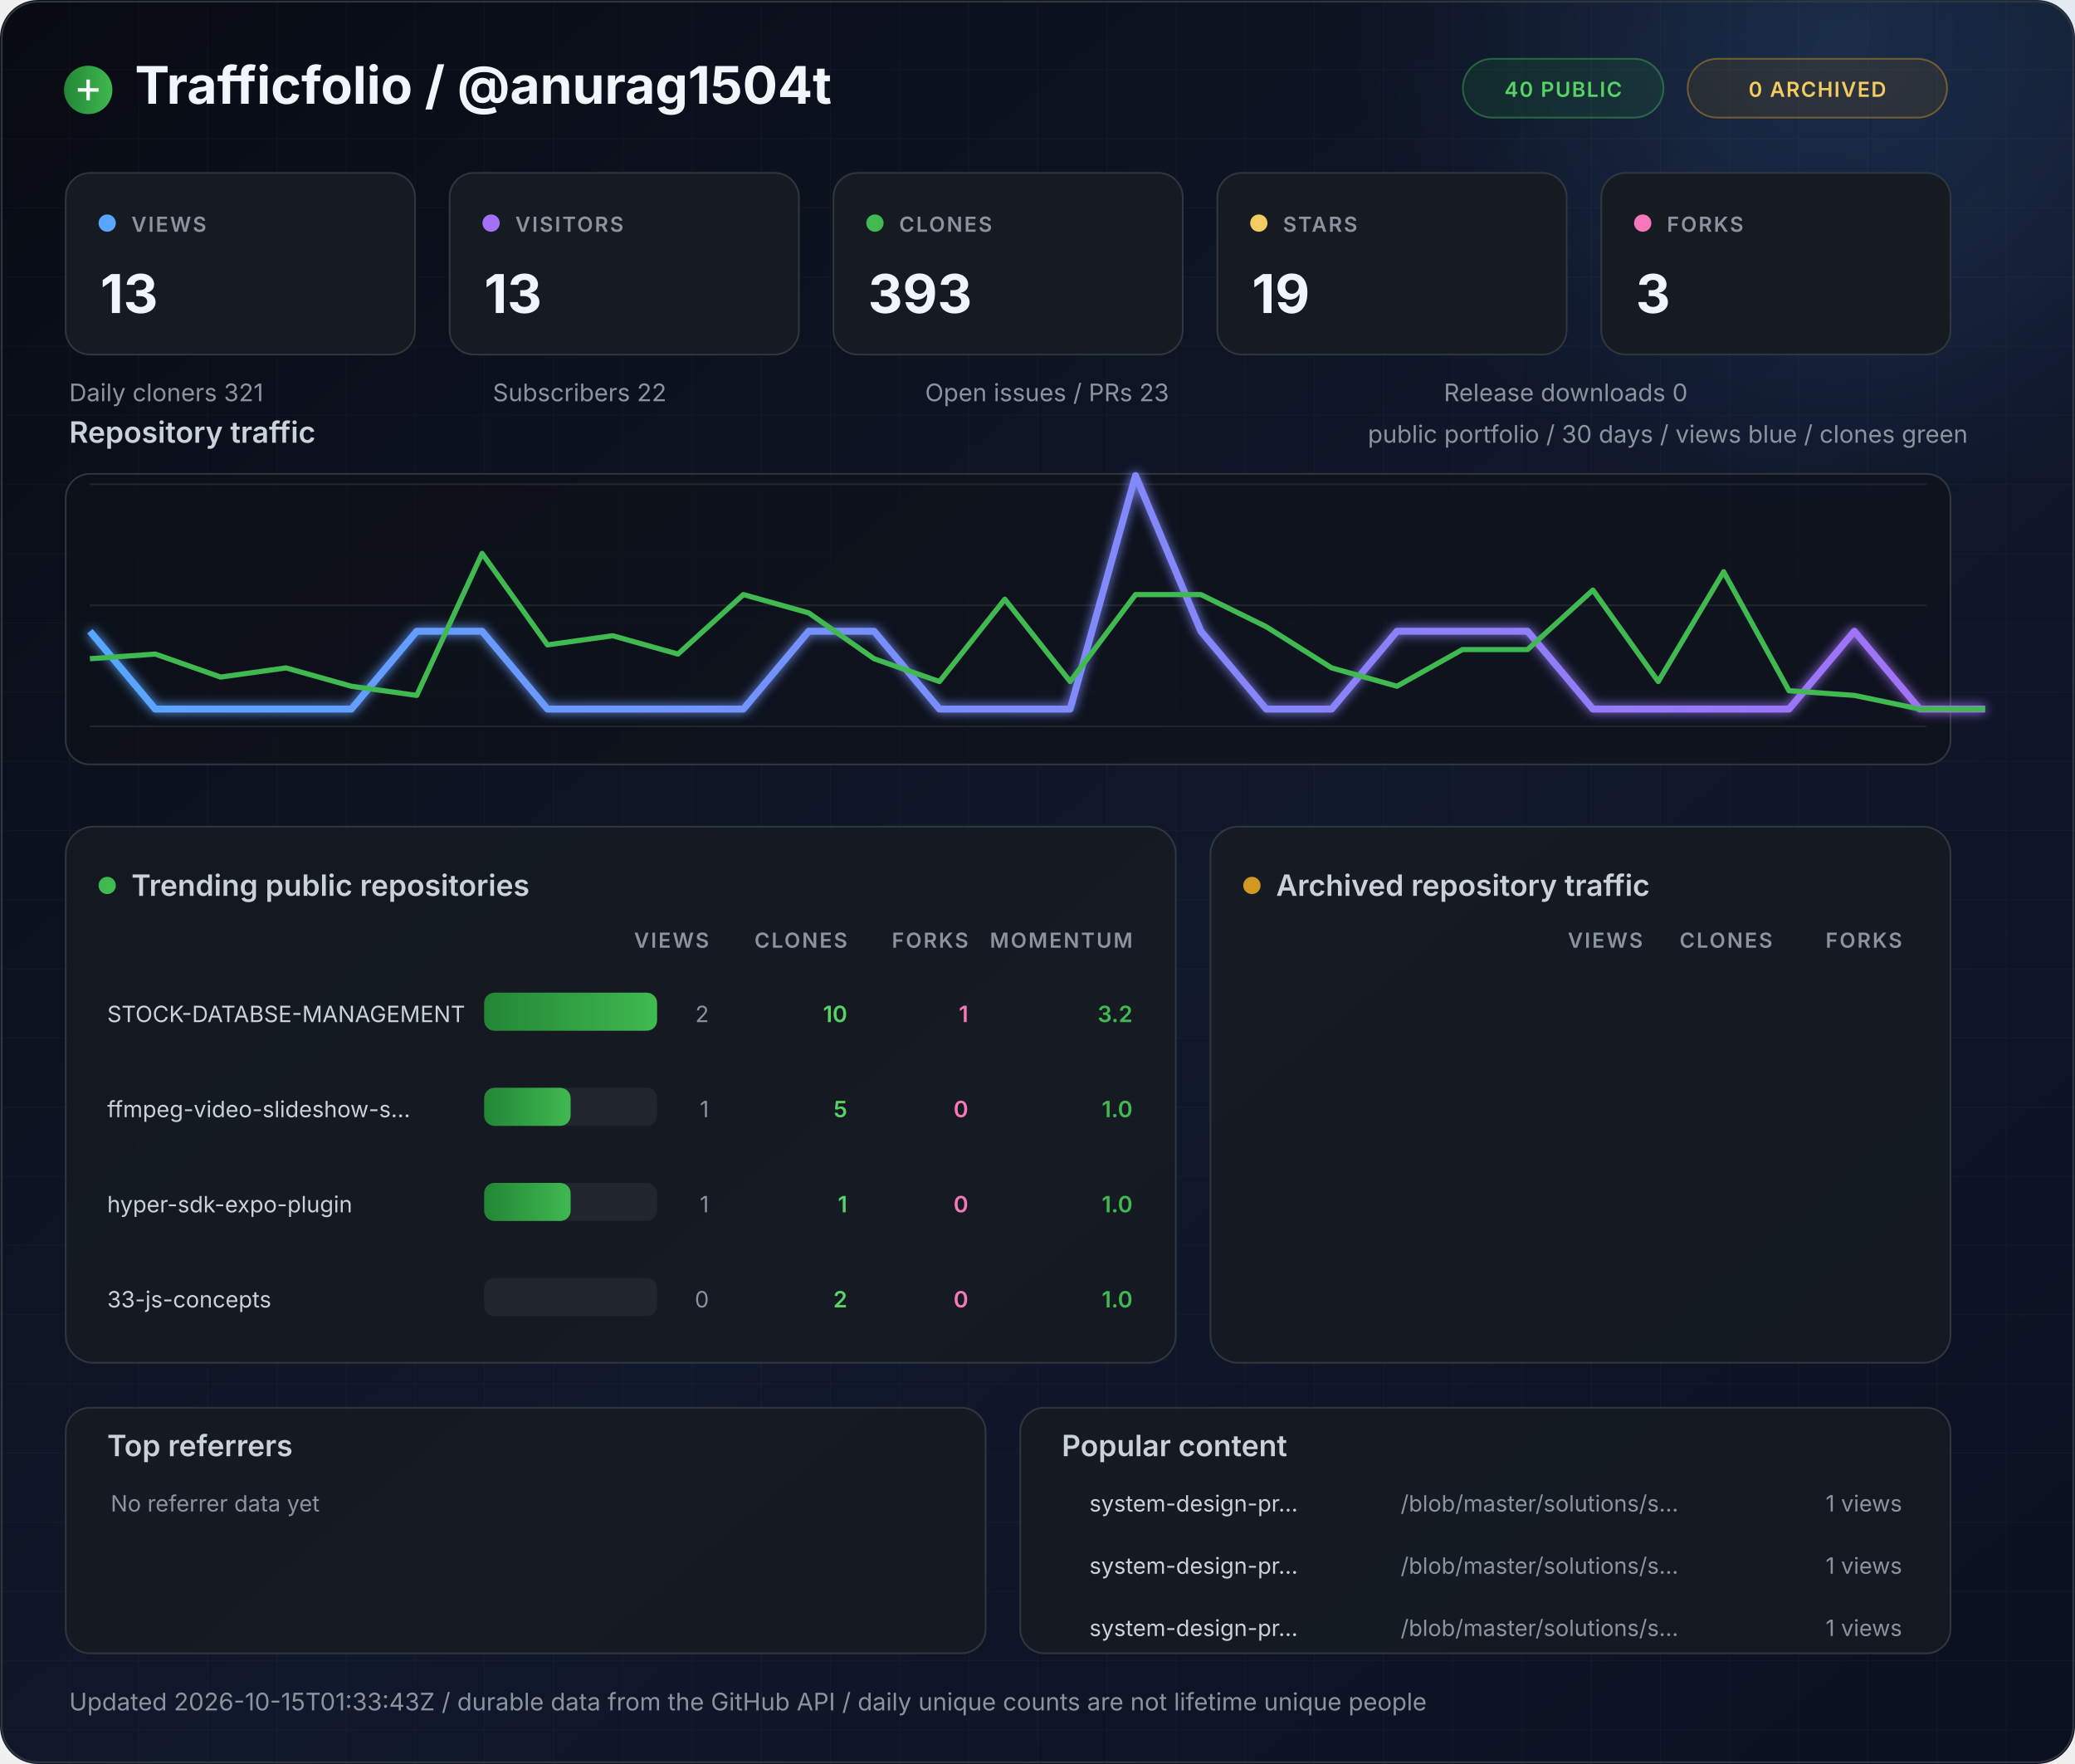
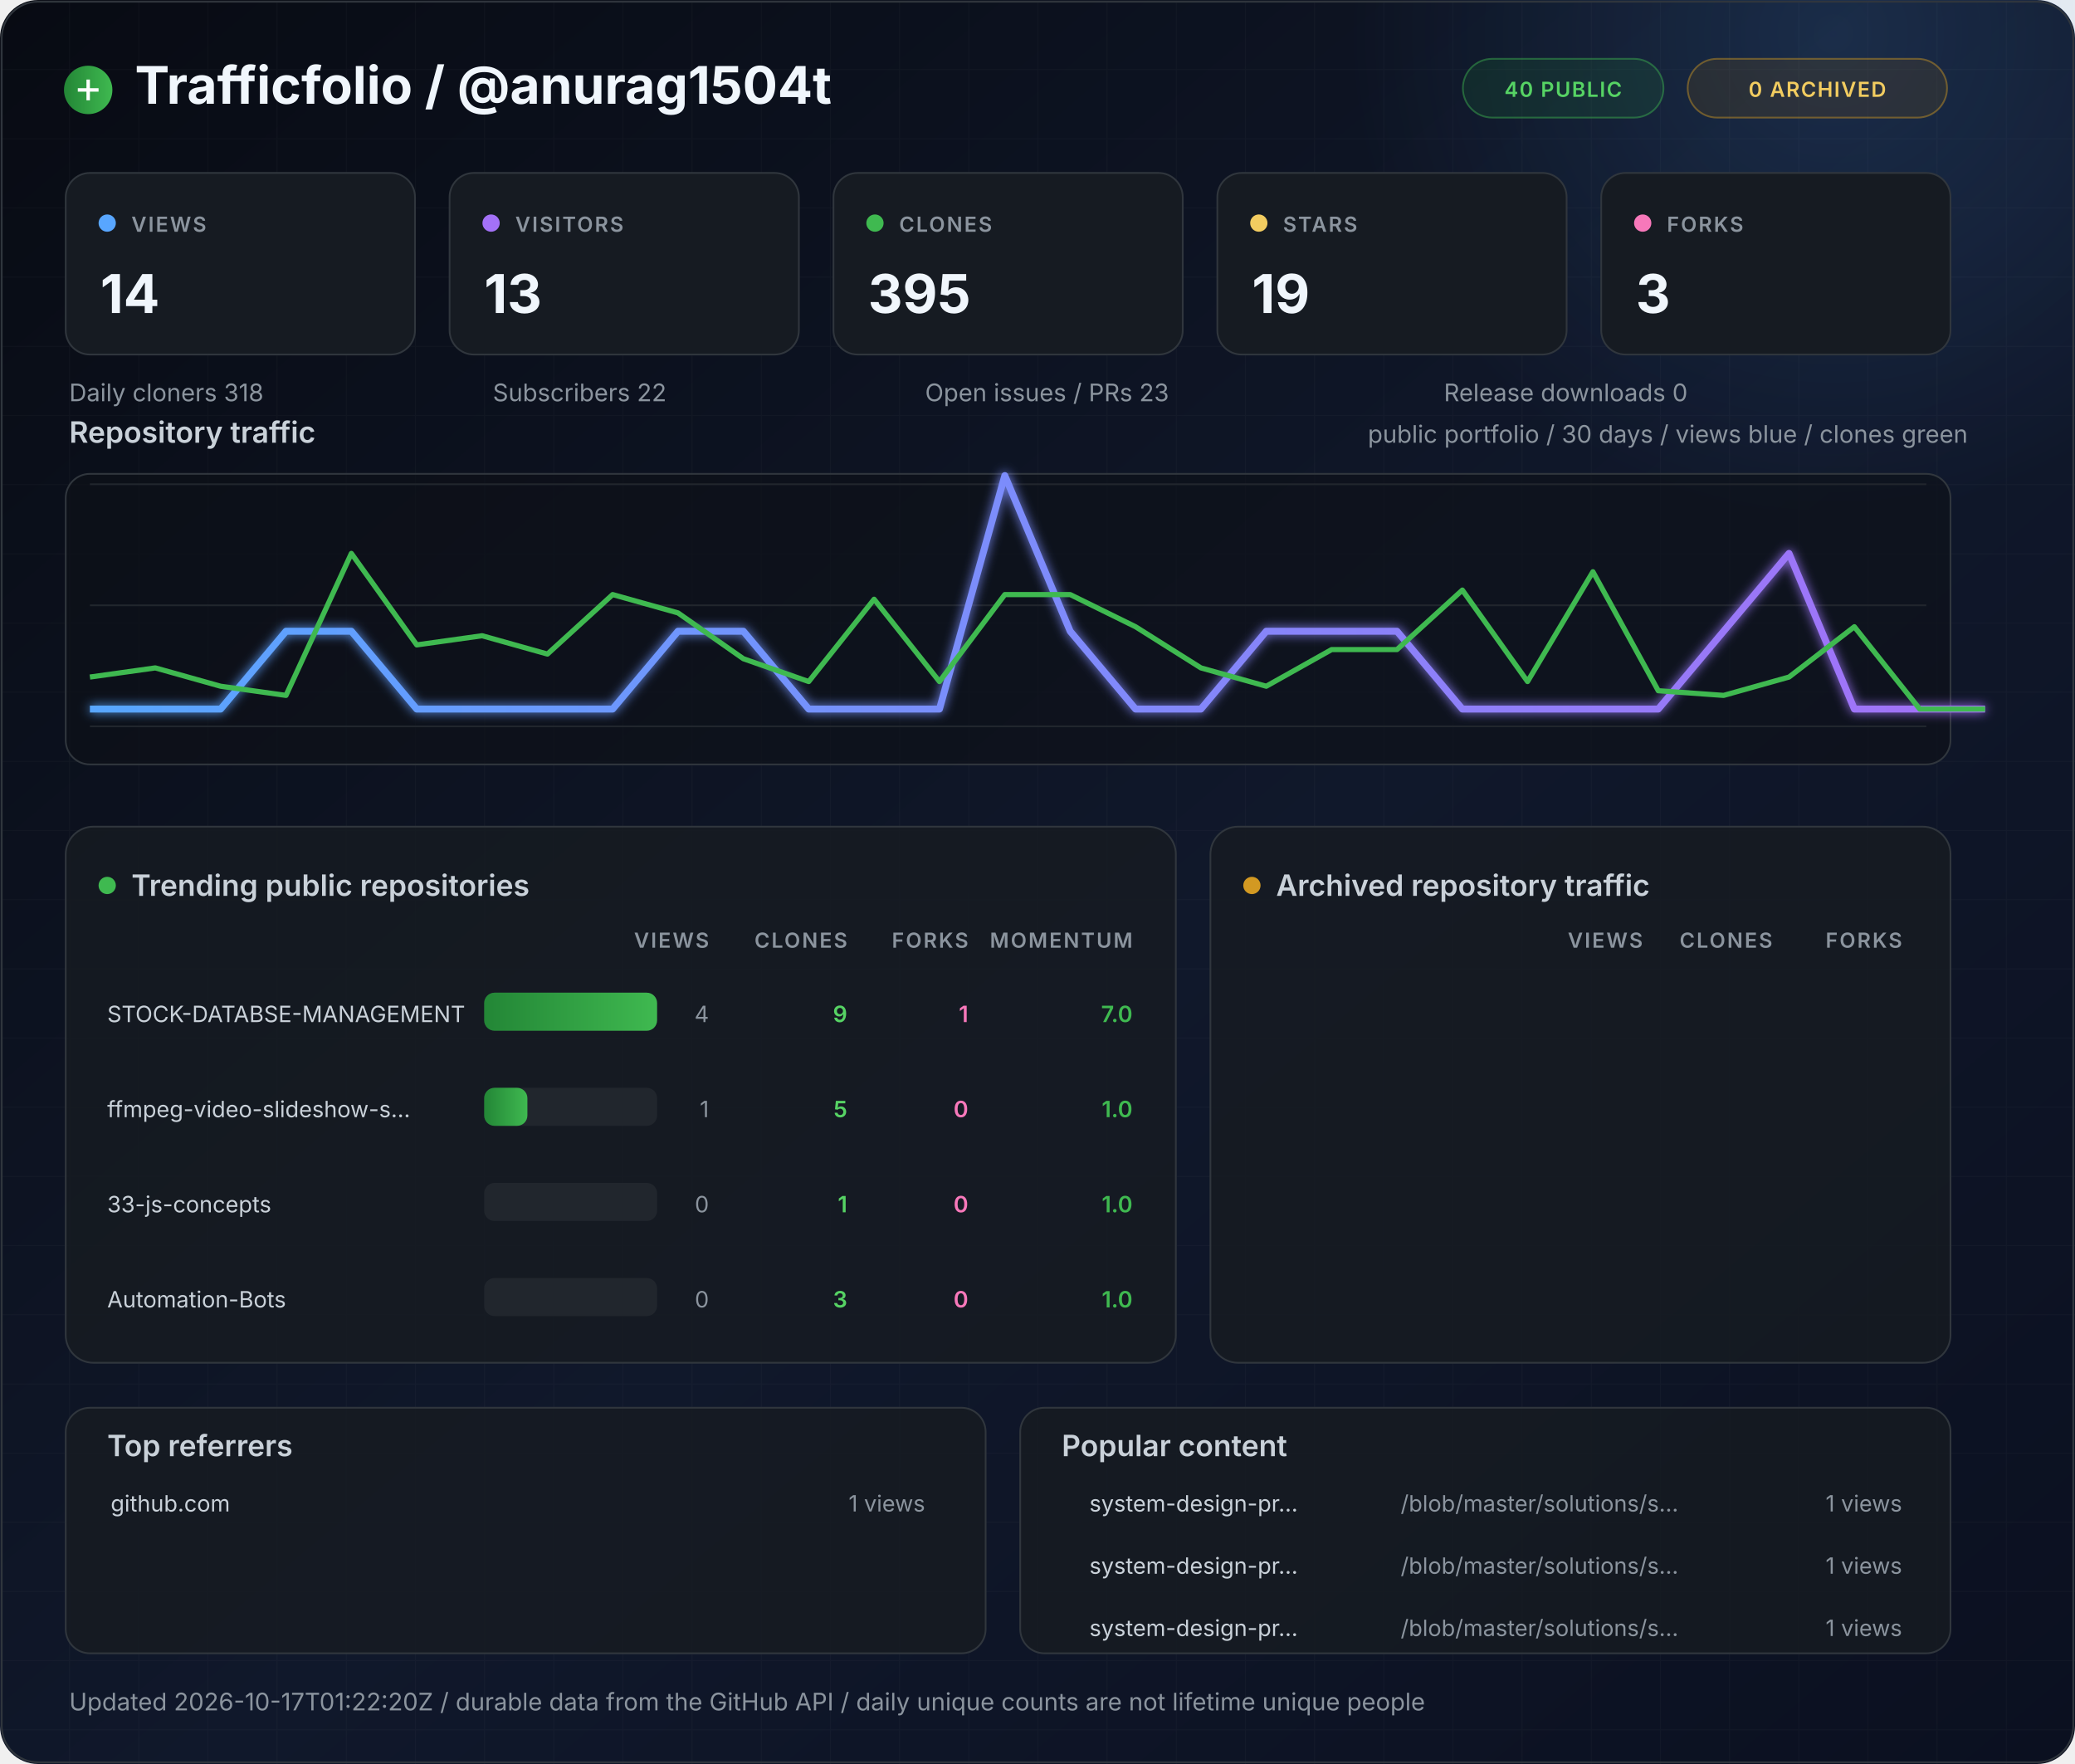
<svg xmlns="http://www.w3.org/2000/svg" width="1200" height="1020" viewBox="0 0 1200 1020" role="img" aria-label="Trafficfolio GitHub analytics dashboard for anurag1504t">
  <defs>
    <linearGradient id="bg" x1="0" y1="0" x2="1" y2="1">
      <stop stop-color="#080b13" />
      <stop offset=".55" stop-color="#10182b" />
      <stop offset="1" stop-color="#0b1020" />
    </linearGradient>
    <linearGradient id="line" x1="0" y1="0" x2="1" y2="0">
      <stop stop-color="#58a6ff" />
      <stop offset="1" stop-color="#a371f7" />
    </linearGradient>
    <linearGradient id="bar" x1="0" y1="0" x2="1" y2="0">
      <stop stop-color="#238636" />
      <stop offset="1" stop-color="#3fb950" />
    </linearGradient>
    <linearGradient id="archiveBar" x1="0" y1="0" x2="1" y2="0">
      <stop stop-color="#9e6a03" />
      <stop offset="1" stop-color="#f2cc60" />
    </linearGradient>
    <radialGradient id="ambient">
      <stop stop-color="#58a6ff" stop-opacity=".16" />
      <stop offset="1" stop-color="#58a6ff" stop-opacity="0" />
    </radialGradient>
    <pattern id="grid" width="40" height="40" patternUnits="userSpaceOnUse">
      <path d="M40 0H0V40" fill="none" stroke="#ffffff" stroke-opacity=".025" />
    </pattern>
    <filter id="glow">
      <feGaussianBlur stdDeviation="3" result="b" />
      <feMerge>
        <feMergeNode in="b" />
        <feMergeNode in="SourceGraphic" />
      </feMerge>
    </filter>
    <style>
    .title{font:750 30px -apple-system,BlinkMacSystemFont,"Segoe UI",sans-serif;fill:#f0f6fc}
    .subtitle{font:14px -apple-system,BlinkMacSystemFont,"Segoe UI",sans-serif;fill:#8b949e}
    .label{font:600 12px -apple-system,BlinkMacSystemFont,"Segoe UI",sans-serif;fill:#8b949e;letter-spacing:1px}
    .metric{font:700 31px -apple-system,BlinkMacSystemFont,"Segoe UI",sans-serif;fill:#f0f6fc}
    .section{font:600 17px -apple-system,BlinkMacSystemFont,"Segoe UI",sans-serif;fill:#c9d1d9}
    .repo,.value,.trend,.archive,.clone,.fork{font:13px -apple-system,BlinkMacSystemFont,"Segoe UI",sans-serif;fill:#c9d1d9}
    .value{fill:#8b949e} .trend{fill:#3fb950;font-weight:600} .archive{fill:#d29922}
    .clone{fill:#56d364;font-weight:600} .fork{fill:#f778ba;font-weight:600}
    .pill{font:600 12px -apple-system,BlinkMacSystemFont,"Segoe UI",sans-serif;letter-spacing:.7px}
  </style>
  </defs>
  <rect width="1200" height="1020" rx="22" fill="url(#bg)" />
  <rect width="1200" height="1020" rx="22" fill="url(#grid)" />
  <circle cx="1060" cy="20" r="280" fill="url(#ambient)" />
  <rect x="1" y="1" width="1198" height="1018" rx="21" fill="none" stroke="#30363d" />
  <circle cx="51" cy="52" r="14" fill="url(#bar)" />
  <path d="M45 52h12M51 46v12" stroke="#fff" stroke-width="2" />
  <text x="78" y="60" class="title">Trafficfolio / @anurag1504t</text>
  <rect x="846" y="34" width="116" height="34" rx="17" fill="#238636" fill-opacity=".16" stroke="#3fb950" stroke-opacity=".45" />
  <text x="904" y="56" text-anchor="middle" class="pill" fill="#56d364">40 PUBLIC</text>
  <rect x="976" y="34" width="150" height="34" rx="17" fill="#9e6a03" fill-opacity=".14" stroke="#d29922" stroke-opacity=".45" />
  <text x="1051" y="56" text-anchor="middle" class="pill" fill="#f2cc60">0 ARCHIVED</text>
  <rect x="38" y="100" width="202" height="105" rx="14" fill="#161b22" stroke="#30363d" />
  <circle cx="62" cy="129" r="5" fill="#58a6ff" />
  <text x="76" y="134" class="label">VIEWS</text>
-   <text x="58" y="181" class="metric">13</text>
+   <text x="58" y="181" class="metric">14</text>
  <rect x="260" y="100" width="202" height="105" rx="14" fill="#161b22" stroke="#30363d" />
  <circle cx="284" cy="129" r="5" fill="#a371f7" />
  <text x="298" y="134" class="label">VISITORS</text>
  <text x="280" y="181" class="metric">13</text>
  <rect x="482" y="100" width="202" height="105" rx="14" fill="#161b22" stroke="#30363d" />
  <circle cx="506" cy="129" r="5" fill="#3fb950" />
  <text x="520" y="134" class="label">CLONES</text>
-   <text x="502" y="181" class="metric">393</text>
+   <text x="502" y="181" class="metric">395</text>
  <rect x="704" y="100" width="202" height="105" rx="14" fill="#161b22" stroke="#30363d" />
  <circle cx="728" cy="129" r="5" fill="#f2cc60" />
  <text x="742" y="134" class="label">STARS</text>
  <text x="724" y="181" class="metric">19</text>
  <rect x="926" y="100" width="202" height="105" rx="14" fill="#161b22" stroke="#30363d" />
  <circle cx="950" cy="129" r="5" fill="#f778ba" />
  <text x="964" y="134" class="label">FORKS</text>
  <text x="946" y="181" class="metric">3</text>
-   <text x="40" y="232" class="subtitle">Daily cloners 321</text>
+   <text x="40" y="232" class="subtitle">Daily cloners 318</text>
  <text x="285" y="232" class="subtitle">Subscribers 22</text>
  <text x="535" y="232" class="subtitle">Open issues / PRs 23</text>
  <text x="835" y="232" class="subtitle">Release downloads 0</text>
  <text x="40" y="256" class="section">Repository traffic</text>
  <text x="1138" y="256" text-anchor="end" class="subtitle">public portfolio / 30 days / views blue / clones green</text>
  <rect x="38" y="274" width="1090" height="168" rx="14" fill="#0d1117" fill-opacity=".62" stroke="#30363d" />
  <line x1="52" y1="420" x2="1114" y2="420" stroke="#21262d" />
  <line x1="52" y1="350" x2="1114" y2="350" stroke="#21262d" />
  <line x1="52" y1="280" x2="1114" y2="280" stroke="#21262d" />
-   <polyline points="52.0,365.0 89.8,410.0 127.6,410.0 165.4,410.0 203.2,410.0 241.0,365.0 278.8,365.0 316.6,410.0 354.3,410.0 392.1,410.0 429.9,410.0 467.7,365.0 505.5,365.0 543.3,410.0 581.1,410.0 618.9,410.0 656.7,275.0 694.5,365.0 732.3,410.0 770.1,410.0 807.9,365.0 845.7,365.0 883.4,365.0 921.2,410.0 959.0,410.0 996.8,410.0 1034.6,410.0 1072.4,365.0 1110.2,410.0 1148.0,410.0" fill="none" stroke="url(#line)" stroke-width="4" stroke-linejoin="round" filter="url(#glow)" />
-   <polyline points="52.0,380.9 89.8,378.2 127.6,391.5 165.4,386.2 203.2,396.8 241.0,402.1 278.8,320.0 316.6,372.9 354.3,367.6 392.1,378.2 429.9,343.8 467.7,354.4 505.5,380.9 543.3,394.1 581.1,346.5 618.9,394.1 656.7,343.8 694.5,343.8 732.3,362.4 770.1,386.2 807.9,396.8 845.7,375.6 883.4,375.6 921.2,341.2 959.0,394.1 996.8,330.6 1034.6,399.4 1072.4,402.1 1110.2,410.0 1148.0,410.0" fill="none" stroke="#3fb950" stroke-width="3" stroke-linejoin="round" />
+   <polyline points="52.0,410.0 89.8,410.0 127.6,410.0 165.4,365.0 203.2,365.0 241.0,410.0 278.8,410.0 316.6,410.0 354.3,410.0 392.1,365.0 429.9,365.0 467.7,410.0 505.5,410.0 543.3,410.0 581.1,275.0 618.9,365.0 656.7,410.0 694.5,410.0 732.3,365.0 770.1,365.0 807.9,365.0 845.7,410.0 883.4,410.0 921.2,410.0 959.0,410.0 996.8,365.0 1034.6,320.0 1072.4,410.0 1110.2,410.0 1148.0,410.0" fill="none" stroke="url(#line)" stroke-width="4" stroke-linejoin="round" filter="url(#glow)" />
+   <polyline points="52.0,391.5 89.8,386.2 127.6,396.8 165.4,402.1 203.2,320.0 241.0,372.9 278.8,367.6 316.6,378.2 354.3,343.8 392.1,354.4 429.9,380.9 467.7,394.1 505.5,346.5 543.3,394.1 581.1,343.8 618.9,343.8 656.7,362.4 694.5,386.2 732.3,396.8 770.1,375.6 807.9,375.6 845.7,341.2 883.4,394.1 921.2,330.6 959.0,399.4 996.8,402.1 1034.6,391.5 1072.4,362.4 1110.2,410.0 1148.0,410.0" fill="none" stroke="#3fb950" stroke-width="3" stroke-linejoin="round" />
  <rect x="38" y="478" width="642" height="310" rx="16" fill="#161b22" fill-opacity=".82" stroke="#30363d" />
  <circle cx="62" cy="512" r="5" fill="#3fb950" />
  <text x="76" y="518" class="section">Trending public repositories</text>
  <text x="410" y="548" text-anchor="end" class="label">VIEWS</text>
  <text x="490" y="548" text-anchor="end" class="label">CLONES</text>
  <text x="560" y="548" text-anchor="end" class="label">FORKS</text>
  <text x="655" y="548" text-anchor="end" class="label">MOMENTUM</text>
  <text x="62" y="591" class="repo">STOCK-DATABSE-MANAGEMENT</text>
  <rect x="280" y="574" width="100" height="22" rx="6" fill="#21262d" />
  <rect x="280" y="574" width="100" height="22" rx="6" fill="url(#bar)" />
-   <text x="410" y="591" text-anchor="end" class="value">2</text>
-   <text x="490" y="591" text-anchor="end" class="clone">10</text>
+   <text x="410" y="591" text-anchor="end" class="value">4</text>
+   <text x="490" y="591" text-anchor="end" class="clone">9</text>
  <text x="560" y="591" text-anchor="end" class="fork">1</text>
-   <text x="655" y="591" text-anchor="end" class="trend">3.2</text>
+   <text x="655" y="591" text-anchor="end" class="trend">7.0</text>
  <text x="62" y="646" class="repo">ffmpeg-video-slideshow-s...</text>
  <rect x="280" y="629" width="100" height="22" rx="6" fill="#21262d" />
-   <rect x="280" y="629" width="50" height="22" rx="6" fill="url(#bar)" />
+   <rect x="280" y="629" width="25" height="22" rx="6" fill="url(#bar)" />
  <text x="410" y="646" text-anchor="end" class="value">1</text>
  <text x="490" y="646" text-anchor="end" class="clone">5</text>
  <text x="560" y="646" text-anchor="end" class="fork">0</text>
  <text x="655" y="646" text-anchor="end" class="trend">1.0</text>
-   <text x="62" y="701" class="repo">hyper-sdk-expo-plugin</text>
+   <text x="62" y="701" class="repo">33-js-concepts</text>
  <rect x="280" y="684" width="100" height="22" rx="6" fill="#21262d" />
-   <rect x="280" y="684" width="50" height="22" rx="6" fill="url(#bar)" />
-   <text x="410" y="701" text-anchor="end" class="value">1</text>
+   <rect x="280" y="684" width="0" height="22" rx="6" fill="url(#bar)" />
+   <text x="410" y="701" text-anchor="end" class="value">0</text>
  <text x="490" y="701" text-anchor="end" class="clone">1</text>
  <text x="560" y="701" text-anchor="end" class="fork">0</text>
  <text x="655" y="701" text-anchor="end" class="trend">1.0</text>
-   <text x="62" y="756" class="repo">33-js-concepts</text>
+   <text x="62" y="756" class="repo">Automation-Bots</text>
  <rect x="280" y="739" width="100" height="22" rx="6" fill="#21262d" />
  <rect x="280" y="739" width="0" height="22" rx="6" fill="url(#bar)" />
  <text x="410" y="756" text-anchor="end" class="value">0</text>
-   <text x="490" y="756" text-anchor="end" class="clone">2</text>
+   <text x="490" y="756" text-anchor="end" class="clone">3</text>
  <text x="560" y="756" text-anchor="end" class="fork">0</text>
  <text x="655" y="756" text-anchor="end" class="trend">1.0</text>
  <rect x="700" y="478" width="428" height="310" rx="16" fill="#161b22" fill-opacity=".82" stroke="#30363d" />
  <circle cx="724" cy="512" r="5" fill="#d29922" />
  <text x="738" y="518" class="section">Archived repository traffic</text>
  <text x="950" y="548" text-anchor="end" class="label">VIEWS</text>
  <text x="1025" y="548" text-anchor="end" class="label">CLONES</text>
  <text x="1100" y="548" text-anchor="end" class="label">FORKS</text>
  <rect x="38" y="814" width="532" height="142" rx="14" fill="#161b22" fill-opacity=".82" stroke="#30363d" />
  <text x="62" y="842" class="section">Top referrers</text>
-   <text x="64" y="874" class="value">No referrer data yet</text>
+   <text x="64" y="874" class="repo">github.com</text>
+   <text x="535" y="874" text-anchor="end" class="value">1 views</text>
  <rect x="590" y="814" width="538" height="142" rx="14" fill="#161b22" fill-opacity=".82" stroke="#30363d" />
  <text x="614" y="842" class="section">Popular content</text>
  <text x="630" y="874" class="repo">system-design-pr...</text>
  <text x="810" y="874" class="value">/blob/master/solutions/s...</text>
  <text x="1100" y="874" text-anchor="end" class="value">1 views</text>
  <text x="630" y="910" class="repo">system-design-pr...</text>
  <text x="810" y="910" class="value">/blob/master/solutions/s...</text>
  <text x="1100" y="910" text-anchor="end" class="value">1 views</text>
  <text x="630" y="946" class="repo">system-design-pr...</text>
  <text x="810" y="946" class="value">/blob/master/solutions/s...</text>
  <text x="1100" y="946" text-anchor="end" class="value">1 views</text>
-   <text x="40" y="989" class="subtitle">Updated 2026-10-15T01:33:43Z / durable data from the GitHub API / daily unique counts are not lifetime unique people</text>
+   <text x="40" y="989" class="subtitle">Updated 2026-10-17T01:22:20Z / durable data from the GitHub API / daily unique counts are not lifetime unique people</text>
</svg>
